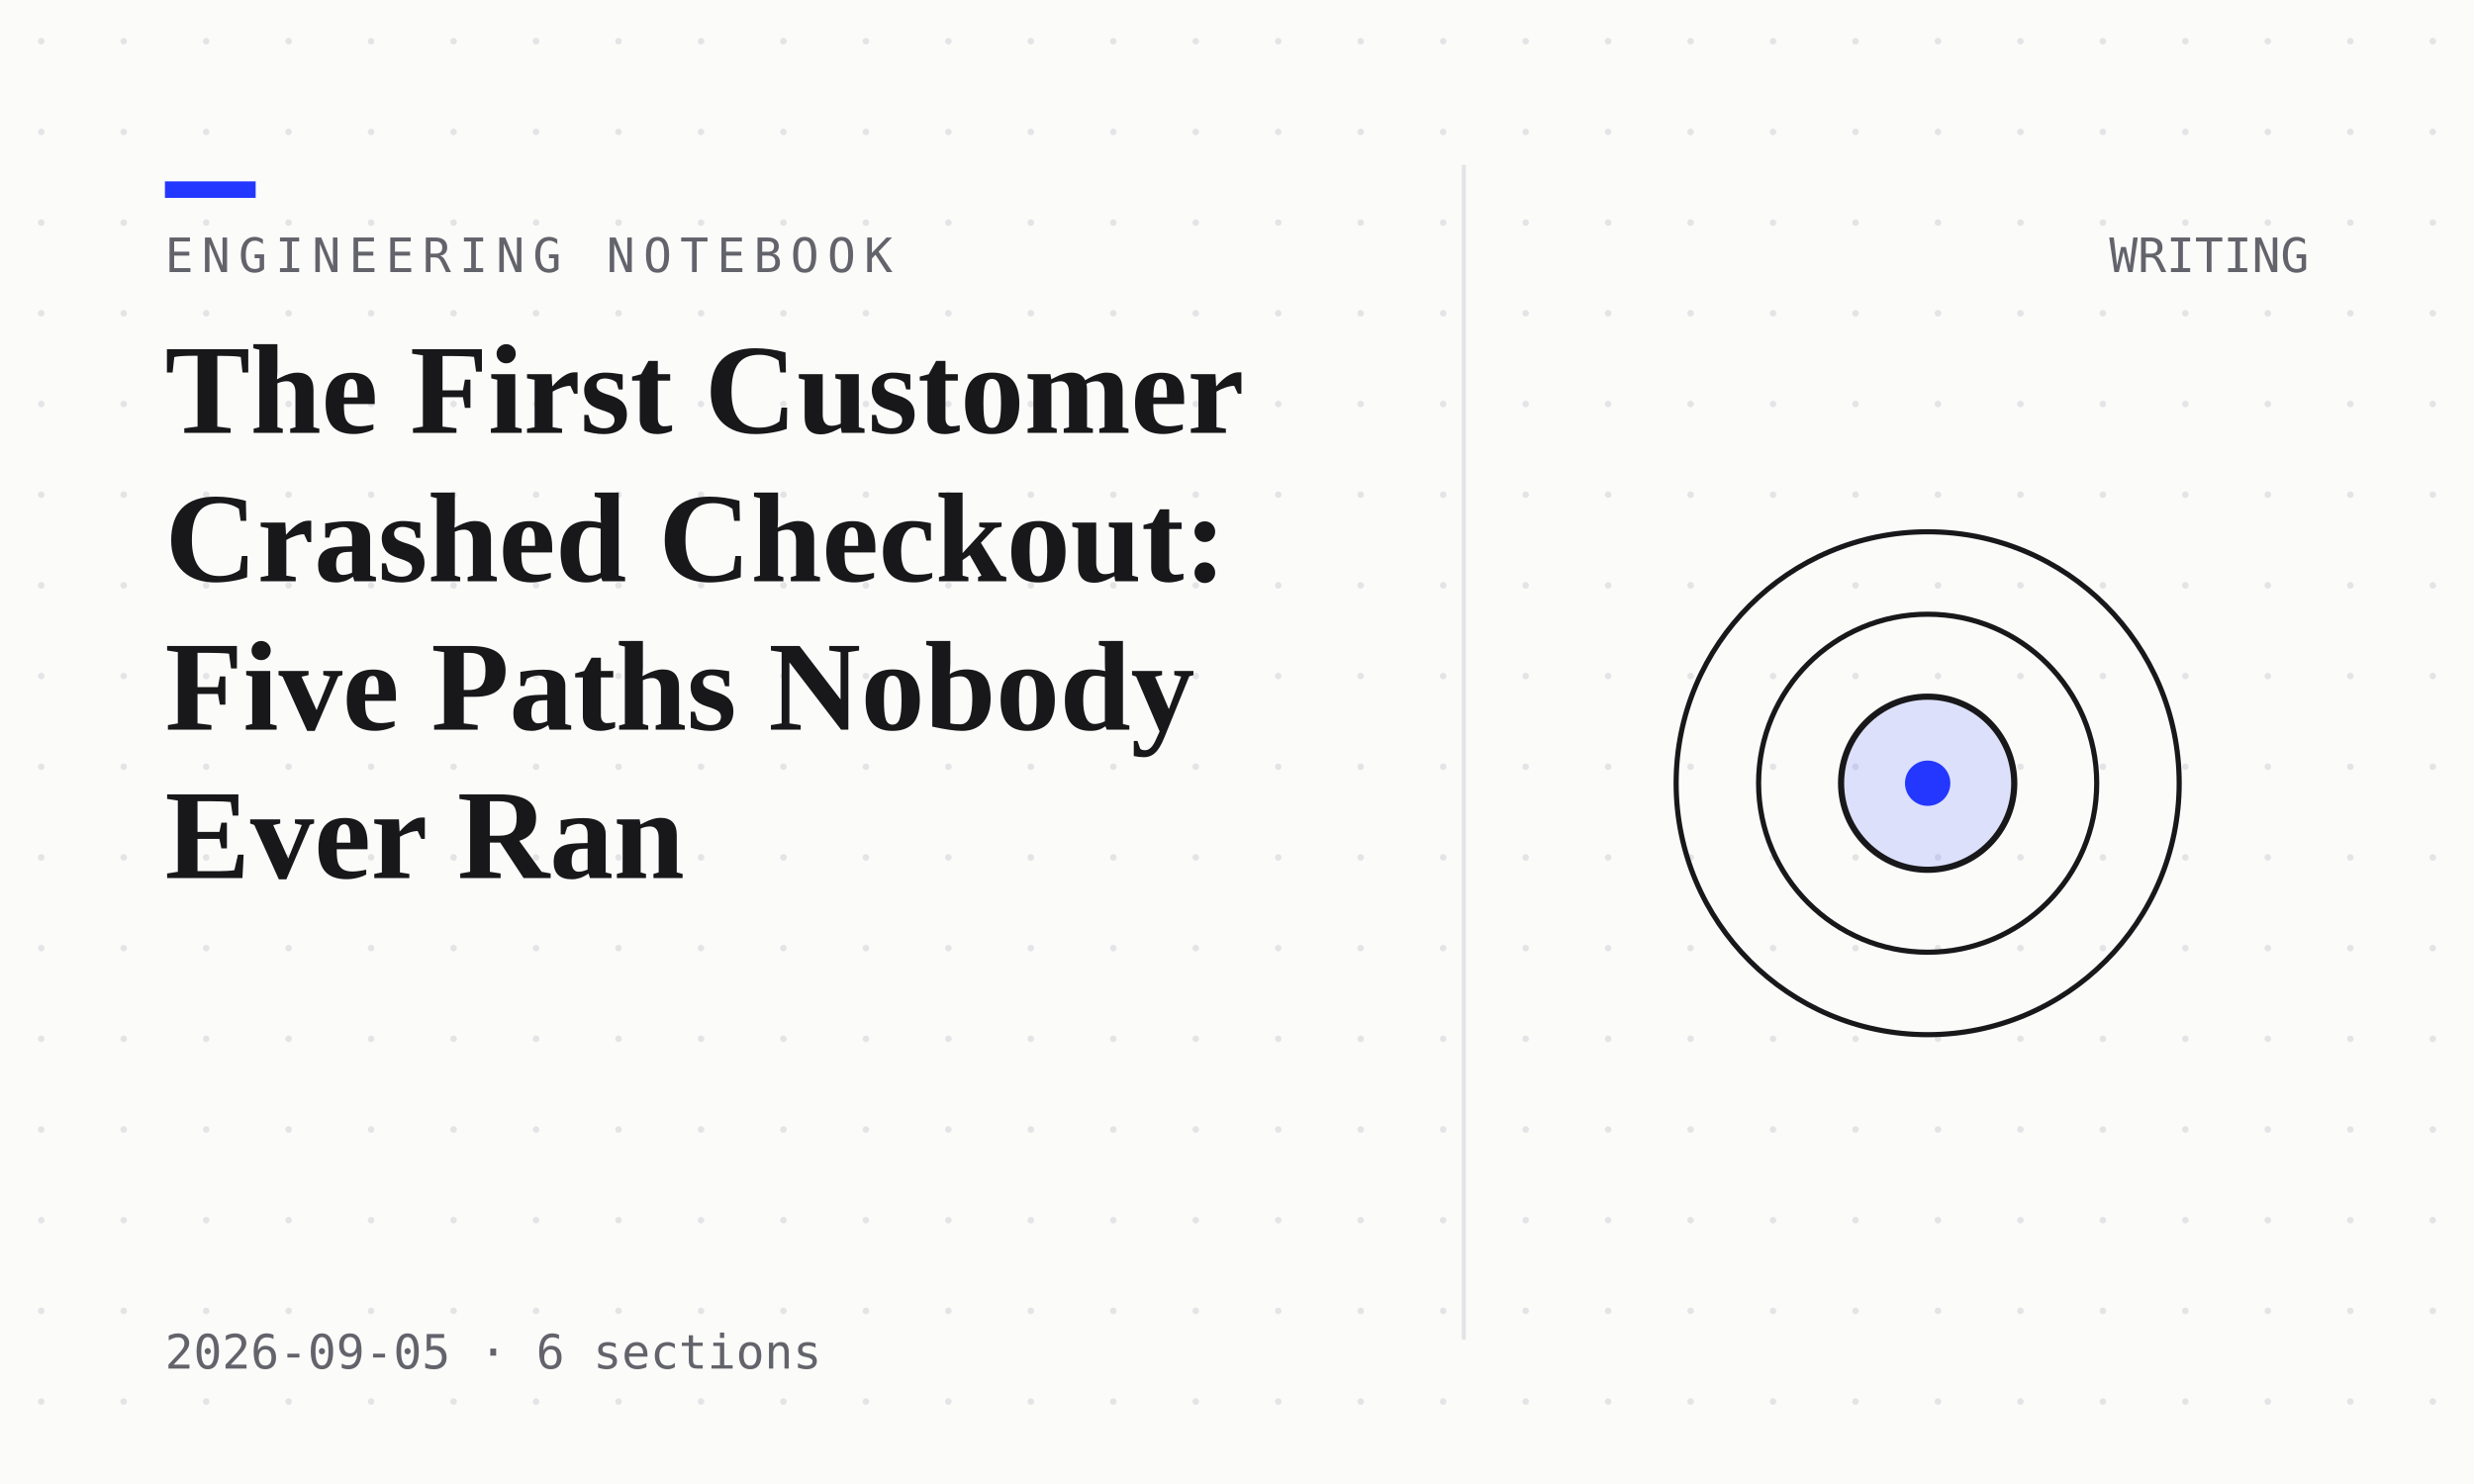
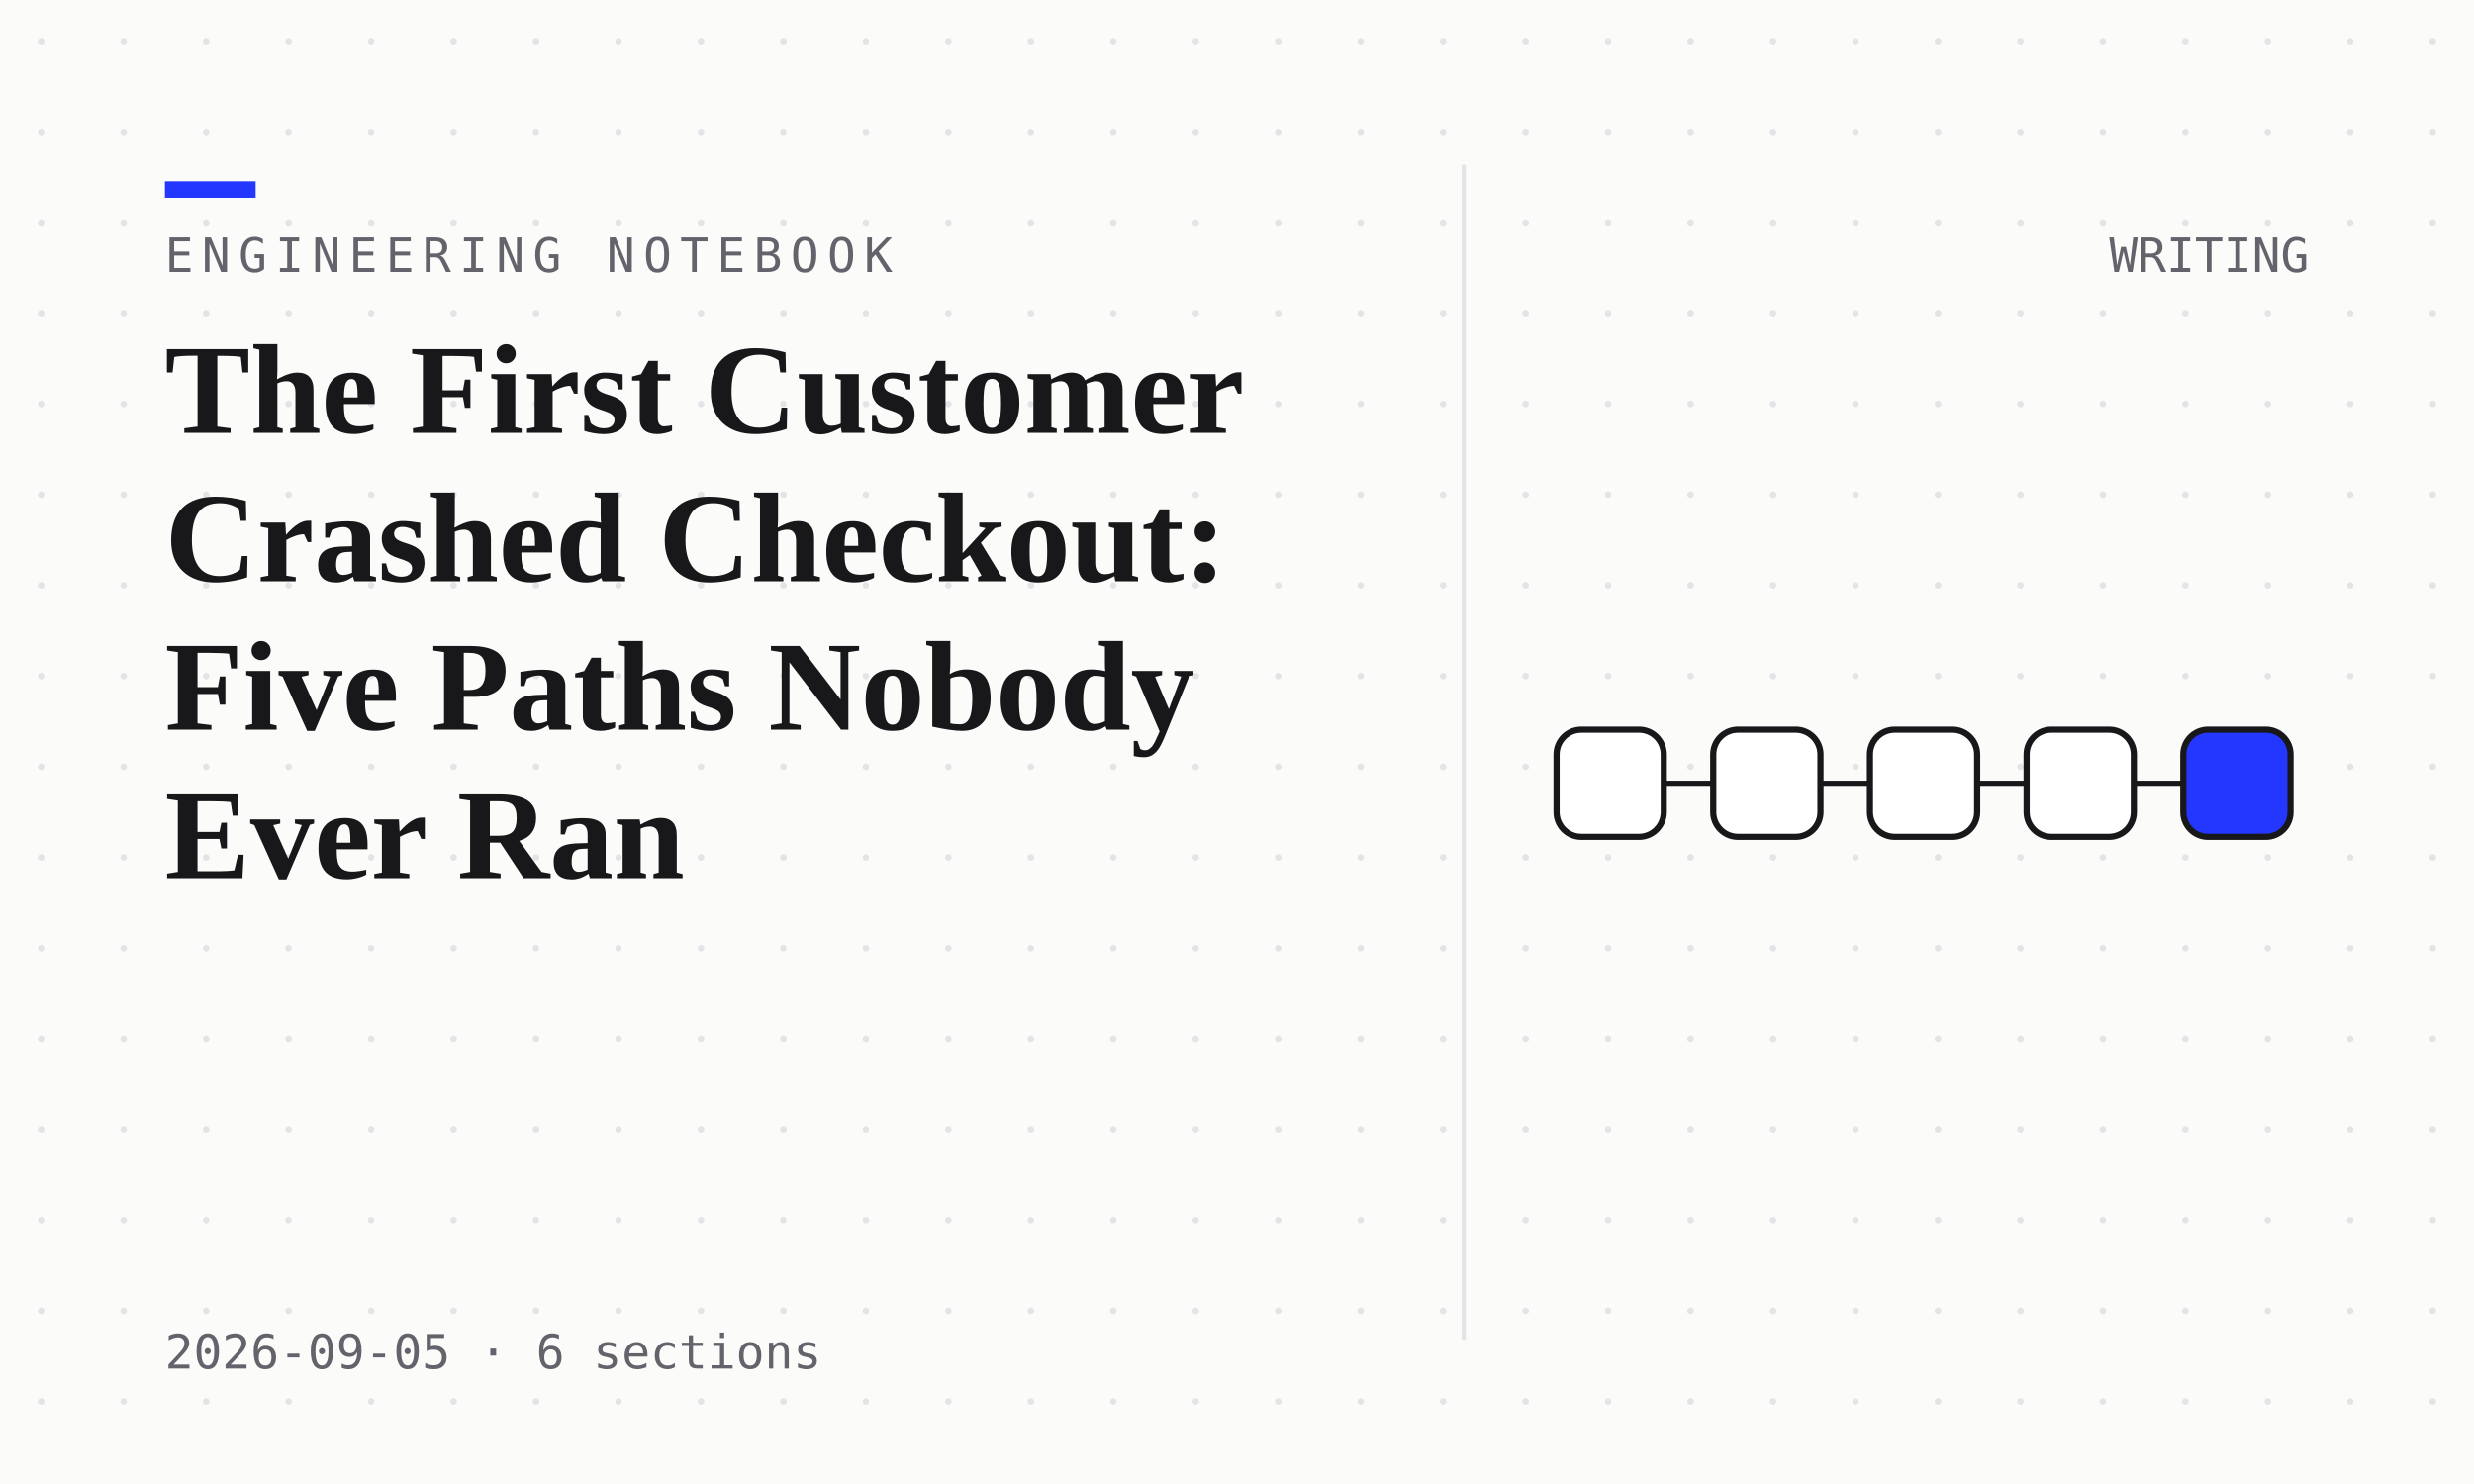
<svg xmlns="http://www.w3.org/2000/svg" width="1200" height="720" viewBox="0 0 1200 720" role="img" aria-label="The First Customer Crashed Checkout: Five Paths Nobody Ever Ran">
  <rect width="1200" height="720" fill="#fbfbfa" />
  <g fill="#e4e4e7">
    <circle cx="20" cy="20" r="1.6" />
    <circle cx="60" cy="20" r="1.6" />
    <circle cx="100" cy="20" r="1.6" />
    <circle cx="140" cy="20" r="1.6" />
    <circle cx="180" cy="20" r="1.6" />
    <circle cx="220" cy="20" r="1.6" />
    <circle cx="260" cy="20" r="1.6" />
    <circle cx="300" cy="20" r="1.6" />
    <circle cx="340" cy="20" r="1.6" />
    <circle cx="380" cy="20" r="1.6" />
    <circle cx="420" cy="20" r="1.6" />
    <circle cx="460" cy="20" r="1.6" />
    <circle cx="500" cy="20" r="1.6" />
    <circle cx="540" cy="20" r="1.6" />
    <circle cx="580" cy="20" r="1.6" />
    <circle cx="620" cy="20" r="1.6" />
    <circle cx="660" cy="20" r="1.6" />
    <circle cx="700" cy="20" r="1.6" />
    <circle cx="740" cy="20" r="1.6" />
    <circle cx="780" cy="20" r="1.6" />
    <circle cx="820" cy="20" r="1.6" />
    <circle cx="860" cy="20" r="1.6" />
    <circle cx="900" cy="20" r="1.6" />
    <circle cx="940" cy="20" r="1.6" />
    <circle cx="980" cy="20" r="1.6" />
    <circle cx="1020" cy="20" r="1.6" />
    <circle cx="1060" cy="20" r="1.6" />
    <circle cx="1100" cy="20" r="1.6" />
    <circle cx="1140" cy="20" r="1.6" />
    <circle cx="1180" cy="20" r="1.6" />
    <circle cx="20" cy="64" r="1.6" />
    <circle cx="60" cy="64" r="1.6" />
    <circle cx="100" cy="64" r="1.6" />
    <circle cx="140" cy="64" r="1.6" />
    <circle cx="180" cy="64" r="1.6" />
    <circle cx="220" cy="64" r="1.6" />
    <circle cx="260" cy="64" r="1.6" />
    <circle cx="300" cy="64" r="1.6" />
    <circle cx="340" cy="64" r="1.6" />
    <circle cx="380" cy="64" r="1.6" />
    <circle cx="420" cy="64" r="1.6" />
    <circle cx="460" cy="64" r="1.6" />
    <circle cx="500" cy="64" r="1.6" />
    <circle cx="540" cy="64" r="1.6" />
    <circle cx="580" cy="64" r="1.6" />
    <circle cx="620" cy="64" r="1.6" />
    <circle cx="660" cy="64" r="1.6" />
    <circle cx="700" cy="64" r="1.6" />
    <circle cx="740" cy="64" r="1.6" />
    <circle cx="780" cy="64" r="1.6" />
    <circle cx="820" cy="64" r="1.6" />
    <circle cx="860" cy="64" r="1.6" />
    <circle cx="900" cy="64" r="1.6" />
    <circle cx="940" cy="64" r="1.6" />
    <circle cx="980" cy="64" r="1.6" />
    <circle cx="1020" cy="64" r="1.6" />
    <circle cx="1060" cy="64" r="1.6" />
    <circle cx="1100" cy="64" r="1.6" />
    <circle cx="1140" cy="64" r="1.6" />
    <circle cx="1180" cy="64" r="1.6" />
    <circle cx="20" cy="108" r="1.6" />
    <circle cx="60" cy="108" r="1.6" />
    <circle cx="100" cy="108" r="1.6" />
    <circle cx="140" cy="108" r="1.6" />
    <circle cx="180" cy="108" r="1.6" />
    <circle cx="220" cy="108" r="1.6" />
    <circle cx="260" cy="108" r="1.6" />
    <circle cx="300" cy="108" r="1.6" />
    <circle cx="340" cy="108" r="1.6" />
    <circle cx="380" cy="108" r="1.6" />
    <circle cx="420" cy="108" r="1.6" />
    <circle cx="460" cy="108" r="1.6" />
    <circle cx="500" cy="108" r="1.6" />
    <circle cx="540" cy="108" r="1.6" />
    <circle cx="580" cy="108" r="1.6" />
    <circle cx="620" cy="108" r="1.6" />
    <circle cx="660" cy="108" r="1.6" />
    <circle cx="700" cy="108" r="1.6" />
    <circle cx="740" cy="108" r="1.6" />
    <circle cx="780" cy="108" r="1.6" />
    <circle cx="820" cy="108" r="1.6" />
    <circle cx="860" cy="108" r="1.6" />
    <circle cx="900" cy="108" r="1.6" />
    <circle cx="940" cy="108" r="1.6" />
    <circle cx="980" cy="108" r="1.6" />
    <circle cx="1020" cy="108" r="1.6" />
    <circle cx="1060" cy="108" r="1.6" />
    <circle cx="1100" cy="108" r="1.6" />
    <circle cx="1140" cy="108" r="1.6" />
    <circle cx="1180" cy="108" r="1.6" />
    <circle cx="20" cy="152" r="1.6" />
    <circle cx="60" cy="152" r="1.6" />
    <circle cx="100" cy="152" r="1.6" />
    <circle cx="140" cy="152" r="1.6" />
    <circle cx="180" cy="152" r="1.6" />
    <circle cx="220" cy="152" r="1.6" />
    <circle cx="260" cy="152" r="1.6" />
    <circle cx="300" cy="152" r="1.6" />
    <circle cx="340" cy="152" r="1.6" />
    <circle cx="380" cy="152" r="1.6" />
    <circle cx="420" cy="152" r="1.6" />
    <circle cx="460" cy="152" r="1.6" />
    <circle cx="500" cy="152" r="1.6" />
    <circle cx="540" cy="152" r="1.6" />
    <circle cx="580" cy="152" r="1.6" />
    <circle cx="620" cy="152" r="1.6" />
    <circle cx="660" cy="152" r="1.6" />
    <circle cx="700" cy="152" r="1.6" />
    <circle cx="740" cy="152" r="1.6" />
    <circle cx="780" cy="152" r="1.6" />
    <circle cx="820" cy="152" r="1.6" />
    <circle cx="860" cy="152" r="1.6" />
    <circle cx="900" cy="152" r="1.6" />
    <circle cx="940" cy="152" r="1.6" />
    <circle cx="980" cy="152" r="1.6" />
    <circle cx="1020" cy="152" r="1.6" />
    <circle cx="1060" cy="152" r="1.6" />
    <circle cx="1100" cy="152" r="1.6" />
    <circle cx="1140" cy="152" r="1.6" />
    <circle cx="1180" cy="152" r="1.6" />
    <circle cx="20" cy="196" r="1.6" />
    <circle cx="60" cy="196" r="1.6" />
    <circle cx="100" cy="196" r="1.6" />
    <circle cx="140" cy="196" r="1.6" />
    <circle cx="180" cy="196" r="1.6" />
    <circle cx="220" cy="196" r="1.6" />
    <circle cx="260" cy="196" r="1.6" />
    <circle cx="300" cy="196" r="1.6" />
    <circle cx="340" cy="196" r="1.6" />
    <circle cx="380" cy="196" r="1.6" />
    <circle cx="420" cy="196" r="1.6" />
    <circle cx="460" cy="196" r="1.6" />
    <circle cx="500" cy="196" r="1.6" />
    <circle cx="540" cy="196" r="1.6" />
    <circle cx="580" cy="196" r="1.6" />
    <circle cx="620" cy="196" r="1.6" />
    <circle cx="660" cy="196" r="1.6" />
    <circle cx="700" cy="196" r="1.6" />
    <circle cx="740" cy="196" r="1.6" />
    <circle cx="780" cy="196" r="1.6" />
    <circle cx="820" cy="196" r="1.6" />
    <circle cx="860" cy="196" r="1.6" />
    <circle cx="900" cy="196" r="1.6" />
    <circle cx="940" cy="196" r="1.6" />
    <circle cx="980" cy="196" r="1.6" />
    <circle cx="1020" cy="196" r="1.6" />
    <circle cx="1060" cy="196" r="1.6" />
    <circle cx="1100" cy="196" r="1.6" />
    <circle cx="1140" cy="196" r="1.6" />
    <circle cx="1180" cy="196" r="1.6" />
    <circle cx="20" cy="240" r="1.6" />
    <circle cx="60" cy="240" r="1.6" />
    <circle cx="100" cy="240" r="1.6" />
    <circle cx="140" cy="240" r="1.6" />
    <circle cx="180" cy="240" r="1.6" />
    <circle cx="220" cy="240" r="1.6" />
    <circle cx="260" cy="240" r="1.6" />
    <circle cx="300" cy="240" r="1.6" />
    <circle cx="340" cy="240" r="1.6" />
    <circle cx="380" cy="240" r="1.6" />
    <circle cx="420" cy="240" r="1.6" />
    <circle cx="460" cy="240" r="1.6" />
    <circle cx="500" cy="240" r="1.6" />
    <circle cx="540" cy="240" r="1.6" />
    <circle cx="580" cy="240" r="1.6" />
    <circle cx="620" cy="240" r="1.6" />
    <circle cx="660" cy="240" r="1.6" />
    <circle cx="700" cy="240" r="1.6" />
    <circle cx="740" cy="240" r="1.6" />
    <circle cx="780" cy="240" r="1.6" />
    <circle cx="820" cy="240" r="1.6" />
    <circle cx="860" cy="240" r="1.6" />
    <circle cx="900" cy="240" r="1.6" />
    <circle cx="940" cy="240" r="1.6" />
    <circle cx="980" cy="240" r="1.6" />
    <circle cx="1020" cy="240" r="1.6" />
    <circle cx="1060" cy="240" r="1.6" />
    <circle cx="1100" cy="240" r="1.6" />
    <circle cx="1140" cy="240" r="1.6" />
    <circle cx="1180" cy="240" r="1.6" />
    <circle cx="20" cy="284" r="1.6" />
    <circle cx="60" cy="284" r="1.6" />
    <circle cx="100" cy="284" r="1.6" />
    <circle cx="140" cy="284" r="1.6" />
    <circle cx="180" cy="284" r="1.6" />
    <circle cx="220" cy="284" r="1.6" />
    <circle cx="260" cy="284" r="1.6" />
    <circle cx="300" cy="284" r="1.6" />
    <circle cx="340" cy="284" r="1.6" />
    <circle cx="380" cy="284" r="1.6" />
    <circle cx="420" cy="284" r="1.6" />
    <circle cx="460" cy="284" r="1.6" />
    <circle cx="500" cy="284" r="1.6" />
    <circle cx="540" cy="284" r="1.6" />
    <circle cx="580" cy="284" r="1.6" />
    <circle cx="620" cy="284" r="1.6" />
    <circle cx="660" cy="284" r="1.6" />
    <circle cx="700" cy="284" r="1.6" />
    <circle cx="740" cy="284" r="1.6" />
    <circle cx="780" cy="284" r="1.6" />
    <circle cx="820" cy="284" r="1.6" />
    <circle cx="860" cy="284" r="1.6" />
    <circle cx="900" cy="284" r="1.6" />
    <circle cx="940" cy="284" r="1.6" />
    <circle cx="980" cy="284" r="1.6" />
    <circle cx="1020" cy="284" r="1.6" />
    <circle cx="1060" cy="284" r="1.6" />
    <circle cx="1100" cy="284" r="1.6" />
    <circle cx="1140" cy="284" r="1.6" />
    <circle cx="1180" cy="284" r="1.6" />
    <circle cx="20" cy="328" r="1.6" />
    <circle cx="60" cy="328" r="1.6" />
    <circle cx="100" cy="328" r="1.6" />
    <circle cx="140" cy="328" r="1.6" />
    <circle cx="180" cy="328" r="1.6" />
    <circle cx="220" cy="328" r="1.6" />
    <circle cx="260" cy="328" r="1.6" />
    <circle cx="300" cy="328" r="1.6" />
    <circle cx="340" cy="328" r="1.6" />
    <circle cx="380" cy="328" r="1.6" />
    <circle cx="420" cy="328" r="1.6" />
    <circle cx="460" cy="328" r="1.6" />
    <circle cx="500" cy="328" r="1.6" />
    <circle cx="540" cy="328" r="1.6" />
    <circle cx="580" cy="328" r="1.6" />
    <circle cx="620" cy="328" r="1.6" />
    <circle cx="660" cy="328" r="1.6" />
    <circle cx="700" cy="328" r="1.6" />
    <circle cx="740" cy="328" r="1.6" />
    <circle cx="780" cy="328" r="1.6" />
    <circle cx="820" cy="328" r="1.6" />
    <circle cx="860" cy="328" r="1.6" />
    <circle cx="900" cy="328" r="1.6" />
    <circle cx="940" cy="328" r="1.6" />
    <circle cx="980" cy="328" r="1.6" />
    <circle cx="1020" cy="328" r="1.6" />
    <circle cx="1060" cy="328" r="1.6" />
    <circle cx="1100" cy="328" r="1.6" />
    <circle cx="1140" cy="328" r="1.6" />
    <circle cx="1180" cy="328" r="1.6" />
    <circle cx="20" cy="372" r="1.6" />
    <circle cx="60" cy="372" r="1.6" />
    <circle cx="100" cy="372" r="1.6" />
    <circle cx="140" cy="372" r="1.6" />
    <circle cx="180" cy="372" r="1.6" />
    <circle cx="220" cy="372" r="1.6" />
    <circle cx="260" cy="372" r="1.6" />
    <circle cx="300" cy="372" r="1.6" />
    <circle cx="340" cy="372" r="1.6" />
    <circle cx="380" cy="372" r="1.6" />
    <circle cx="420" cy="372" r="1.6" />
    <circle cx="460" cy="372" r="1.6" />
    <circle cx="500" cy="372" r="1.6" />
    <circle cx="540" cy="372" r="1.6" />
    <circle cx="580" cy="372" r="1.6" />
    <circle cx="620" cy="372" r="1.6" />
    <circle cx="660" cy="372" r="1.6" />
    <circle cx="700" cy="372" r="1.6" />
    <circle cx="740" cy="372" r="1.6" />
    <circle cx="780" cy="372" r="1.6" />
    <circle cx="820" cy="372" r="1.6" />
    <circle cx="860" cy="372" r="1.6" />
    <circle cx="900" cy="372" r="1.6" />
    <circle cx="940" cy="372" r="1.6" />
    <circle cx="980" cy="372" r="1.6" />
    <circle cx="1020" cy="372" r="1.6" />
    <circle cx="1060" cy="372" r="1.6" />
    <circle cx="1100" cy="372" r="1.6" />
    <circle cx="1140" cy="372" r="1.6" />
    <circle cx="1180" cy="372" r="1.6" />
    <circle cx="20" cy="416" r="1.6" />
    <circle cx="60" cy="416" r="1.6" />
    <circle cx="100" cy="416" r="1.6" />
    <circle cx="140" cy="416" r="1.6" />
    <circle cx="180" cy="416" r="1.6" />
    <circle cx="220" cy="416" r="1.6" />
    <circle cx="260" cy="416" r="1.6" />
    <circle cx="300" cy="416" r="1.6" />
    <circle cx="340" cy="416" r="1.6" />
    <circle cx="380" cy="416" r="1.6" />
    <circle cx="420" cy="416" r="1.6" />
    <circle cx="460" cy="416" r="1.6" />
    <circle cx="500" cy="416" r="1.6" />
    <circle cx="540" cy="416" r="1.6" />
    <circle cx="580" cy="416" r="1.6" />
    <circle cx="620" cy="416" r="1.6" />
    <circle cx="660" cy="416" r="1.6" />
    <circle cx="700" cy="416" r="1.6" />
    <circle cx="740" cy="416" r="1.6" />
    <circle cx="780" cy="416" r="1.6" />
    <circle cx="820" cy="416" r="1.6" />
    <circle cx="860" cy="416" r="1.6" />
    <circle cx="900" cy="416" r="1.6" />
    <circle cx="940" cy="416" r="1.6" />
    <circle cx="980" cy="416" r="1.6" />
    <circle cx="1020" cy="416" r="1.6" />
    <circle cx="1060" cy="416" r="1.6" />
    <circle cx="1100" cy="416" r="1.6" />
    <circle cx="1140" cy="416" r="1.6" />
    <circle cx="1180" cy="416" r="1.6" />
    <circle cx="20" cy="460" r="1.6" />
    <circle cx="60" cy="460" r="1.6" />
    <circle cx="100" cy="460" r="1.6" />
    <circle cx="140" cy="460" r="1.6" />
    <circle cx="180" cy="460" r="1.6" />
    <circle cx="220" cy="460" r="1.6" />
    <circle cx="260" cy="460" r="1.6" />
    <circle cx="300" cy="460" r="1.6" />
    <circle cx="340" cy="460" r="1.6" />
    <circle cx="380" cy="460" r="1.6" />
    <circle cx="420" cy="460" r="1.6" />
    <circle cx="460" cy="460" r="1.6" />
    <circle cx="500" cy="460" r="1.6" />
    <circle cx="540" cy="460" r="1.6" />
    <circle cx="580" cy="460" r="1.6" />
    <circle cx="620" cy="460" r="1.6" />
    <circle cx="660" cy="460" r="1.6" />
    <circle cx="700" cy="460" r="1.6" />
    <circle cx="740" cy="460" r="1.6" />
    <circle cx="780" cy="460" r="1.6" />
    <circle cx="820" cy="460" r="1.6" />
    <circle cx="860" cy="460" r="1.6" />
    <circle cx="900" cy="460" r="1.6" />
    <circle cx="940" cy="460" r="1.6" />
    <circle cx="980" cy="460" r="1.6" />
    <circle cx="1020" cy="460" r="1.6" />
    <circle cx="1060" cy="460" r="1.6" />
    <circle cx="1100" cy="460" r="1.6" />
    <circle cx="1140" cy="460" r="1.6" />
    <circle cx="1180" cy="460" r="1.6" />
    <circle cx="20" cy="504" r="1.6" />
    <circle cx="60" cy="504" r="1.6" />
    <circle cx="100" cy="504" r="1.6" />
    <circle cx="140" cy="504" r="1.6" />
    <circle cx="180" cy="504" r="1.6" />
    <circle cx="220" cy="504" r="1.6" />
    <circle cx="260" cy="504" r="1.6" />
    <circle cx="300" cy="504" r="1.6" />
    <circle cx="340" cy="504" r="1.6" />
    <circle cx="380" cy="504" r="1.6" />
    <circle cx="420" cy="504" r="1.6" />
    <circle cx="460" cy="504" r="1.6" />
    <circle cx="500" cy="504" r="1.6" />
    <circle cx="540" cy="504" r="1.6" />
    <circle cx="580" cy="504" r="1.6" />
    <circle cx="620" cy="504" r="1.6" />
    <circle cx="660" cy="504" r="1.6" />
    <circle cx="700" cy="504" r="1.6" />
    <circle cx="740" cy="504" r="1.6" />
    <circle cx="780" cy="504" r="1.6" />
    <circle cx="820" cy="504" r="1.6" />
    <circle cx="860" cy="504" r="1.6" />
    <circle cx="900" cy="504" r="1.6" />
    <circle cx="940" cy="504" r="1.6" />
    <circle cx="980" cy="504" r="1.6" />
    <circle cx="1020" cy="504" r="1.6" />
    <circle cx="1060" cy="504" r="1.6" />
    <circle cx="1100" cy="504" r="1.6" />
    <circle cx="1140" cy="504" r="1.6" />
    <circle cx="1180" cy="504" r="1.6" />
    <circle cx="20" cy="548" r="1.6" />
    <circle cx="60" cy="548" r="1.6" />
    <circle cx="100" cy="548" r="1.6" />
    <circle cx="140" cy="548" r="1.6" />
    <circle cx="180" cy="548" r="1.6" />
    <circle cx="220" cy="548" r="1.6" />
    <circle cx="260" cy="548" r="1.6" />
    <circle cx="300" cy="548" r="1.6" />
    <circle cx="340" cy="548" r="1.6" />
    <circle cx="380" cy="548" r="1.6" />
    <circle cx="420" cy="548" r="1.6" />
    <circle cx="460" cy="548" r="1.6" />
    <circle cx="500" cy="548" r="1.6" />
    <circle cx="540" cy="548" r="1.6" />
    <circle cx="580" cy="548" r="1.6" />
    <circle cx="620" cy="548" r="1.6" />
    <circle cx="660" cy="548" r="1.6" />
    <circle cx="700" cy="548" r="1.6" />
    <circle cx="740" cy="548" r="1.6" />
    <circle cx="780" cy="548" r="1.6" />
    <circle cx="820" cy="548" r="1.6" />
    <circle cx="860" cy="548" r="1.6" />
    <circle cx="900" cy="548" r="1.6" />
    <circle cx="940" cy="548" r="1.6" />
    <circle cx="980" cy="548" r="1.6" />
    <circle cx="1020" cy="548" r="1.6" />
    <circle cx="1060" cy="548" r="1.6" />
    <circle cx="1100" cy="548" r="1.6" />
    <circle cx="1140" cy="548" r="1.6" />
    <circle cx="1180" cy="548" r="1.6" />
    <circle cx="20" cy="592" r="1.6" />
    <circle cx="60" cy="592" r="1.6" />
    <circle cx="100" cy="592" r="1.6" />
    <circle cx="140" cy="592" r="1.6" />
    <circle cx="180" cy="592" r="1.6" />
    <circle cx="220" cy="592" r="1.6" />
    <circle cx="260" cy="592" r="1.6" />
    <circle cx="300" cy="592" r="1.6" />
    <circle cx="340" cy="592" r="1.6" />
    <circle cx="380" cy="592" r="1.6" />
    <circle cx="420" cy="592" r="1.6" />
    <circle cx="460" cy="592" r="1.6" />
    <circle cx="500" cy="592" r="1.6" />
    <circle cx="540" cy="592" r="1.6" />
    <circle cx="580" cy="592" r="1.6" />
    <circle cx="620" cy="592" r="1.6" />
    <circle cx="660" cy="592" r="1.6" />
    <circle cx="700" cy="592" r="1.6" />
    <circle cx="740" cy="592" r="1.6" />
    <circle cx="780" cy="592" r="1.6" />
    <circle cx="820" cy="592" r="1.6" />
    <circle cx="860" cy="592" r="1.6" />
    <circle cx="900" cy="592" r="1.6" />
    <circle cx="940" cy="592" r="1.6" />
    <circle cx="980" cy="592" r="1.6" />
    <circle cx="1020" cy="592" r="1.6" />
    <circle cx="1060" cy="592" r="1.6" />
    <circle cx="1100" cy="592" r="1.6" />
    <circle cx="1140" cy="592" r="1.6" />
    <circle cx="1180" cy="592" r="1.6" />
    <circle cx="20" cy="636" r="1.6" />
    <circle cx="60" cy="636" r="1.6" />
    <circle cx="100" cy="636" r="1.6" />
    <circle cx="140" cy="636" r="1.6" />
    <circle cx="180" cy="636" r="1.6" />
    <circle cx="220" cy="636" r="1.6" />
    <circle cx="260" cy="636" r="1.6" />
    <circle cx="300" cy="636" r="1.6" />
    <circle cx="340" cy="636" r="1.6" />
    <circle cx="380" cy="636" r="1.6" />
    <circle cx="420" cy="636" r="1.6" />
    <circle cx="460" cy="636" r="1.6" />
    <circle cx="500" cy="636" r="1.6" />
    <circle cx="540" cy="636" r="1.6" />
    <circle cx="580" cy="636" r="1.6" />
    <circle cx="620" cy="636" r="1.6" />
    <circle cx="660" cy="636" r="1.6" />
    <circle cx="700" cy="636" r="1.6" />
    <circle cx="740" cy="636" r="1.6" />
    <circle cx="780" cy="636" r="1.6" />
    <circle cx="820" cy="636" r="1.6" />
    <circle cx="860" cy="636" r="1.6" />
    <circle cx="900" cy="636" r="1.6" />
    <circle cx="940" cy="636" r="1.6" />
    <circle cx="980" cy="636" r="1.6" />
    <circle cx="1020" cy="636" r="1.6" />
    <circle cx="1060" cy="636" r="1.6" />
    <circle cx="1100" cy="636" r="1.6" />
    <circle cx="1140" cy="636" r="1.6" />
    <circle cx="1180" cy="636" r="1.6" />
    <circle cx="20" cy="680" r="1.6" />
    <circle cx="60" cy="680" r="1.6" />
    <circle cx="100" cy="680" r="1.6" />
    <circle cx="140" cy="680" r="1.6" />
    <circle cx="180" cy="680" r="1.6" />
    <circle cx="220" cy="680" r="1.6" />
    <circle cx="260" cy="680" r="1.6" />
    <circle cx="300" cy="680" r="1.6" />
    <circle cx="340" cy="680" r="1.6" />
    <circle cx="380" cy="680" r="1.6" />
    <circle cx="420" cy="680" r="1.6" />
    <circle cx="460" cy="680" r="1.6" />
    <circle cx="500" cy="680" r="1.6" />
    <circle cx="540" cy="680" r="1.6" />
    <circle cx="580" cy="680" r="1.6" />
    <circle cx="620" cy="680" r="1.6" />
    <circle cx="660" cy="680" r="1.6" />
    <circle cx="700" cy="680" r="1.6" />
    <circle cx="740" cy="680" r="1.6" />
    <circle cx="780" cy="680" r="1.6" />
    <circle cx="820" cy="680" r="1.6" />
    <circle cx="860" cy="680" r="1.6" />
    <circle cx="900" cy="680" r="1.6" />
    <circle cx="940" cy="680" r="1.6" />
    <circle cx="980" cy="680" r="1.6" />
    <circle cx="1020" cy="680" r="1.6" />
    <circle cx="1060" cy="680" r="1.6" />
    <circle cx="1100" cy="680" r="1.6" />
    <circle cx="1140" cy="680" r="1.6" />
    <circle cx="1180" cy="680" r="1.6" />
    <circle cx="20" cy="724" r="1.6" />
    <circle cx="60" cy="724" r="1.6" />
    <circle cx="100" cy="724" r="1.6" />
    <circle cx="140" cy="724" r="1.6" />
    <circle cx="180" cy="724" r="1.6" />
    <circle cx="220" cy="724" r="1.6" />
    <circle cx="260" cy="724" r="1.6" />
    <circle cx="300" cy="724" r="1.6" />
    <circle cx="340" cy="724" r="1.6" />
    <circle cx="380" cy="724" r="1.6" />
    <circle cx="420" cy="724" r="1.6" />
    <circle cx="460" cy="724" r="1.6" />
    <circle cx="500" cy="724" r="1.6" />
    <circle cx="540" cy="724" r="1.6" />
    <circle cx="580" cy="724" r="1.6" />
    <circle cx="620" cy="724" r="1.6" />
    <circle cx="660" cy="724" r="1.6" />
    <circle cx="700" cy="724" r="1.6" />
    <circle cx="740" cy="724" r="1.6" />
    <circle cx="780" cy="724" r="1.6" />
    <circle cx="820" cy="724" r="1.6" />
    <circle cx="860" cy="724" r="1.6" />
    <circle cx="900" cy="724" r="1.6" />
    <circle cx="940" cy="724" r="1.6" />
    <circle cx="980" cy="724" r="1.6" />
    <circle cx="1020" cy="724" r="1.6" />
    <circle cx="1060" cy="724" r="1.6" />
    <circle cx="1100" cy="724" r="1.6" />
    <circle cx="1140" cy="724" r="1.6" />
    <circle cx="1180" cy="724" r="1.6" />
  </g>
  <line x1="710" y1="80" x2="710" y2="650" stroke="#e4e4e7" stroke-width="2" />
  <rect x="80" y="88" width="44" height="8" fill="#2337ff" />
  <text x="80" y="132" font-family="ui-monospace, Menlo, Consolas, monospace" font-size="23" letter-spacing="4" fill="#63636b">ENGINEERING NOTEBOOK</text>
  <text x="1120" y="132" text-anchor="end" font-family="ui-monospace, Menlo, Consolas, monospace" font-size="23" fill="#63636b">WRITING</text>
  <text x="80" y="210" font-family="Georgia, 'Times New Roman', serif" font-size="62" font-weight="700" fill="#18181b">The First Customer</text>
  <text x="80" y="282" font-family="Georgia, 'Times New Roman', serif" font-size="62" font-weight="700" fill="#18181b">Crashed Checkout:</text>
  <text x="80" y="354" font-family="Georgia, 'Times New Roman', serif" font-size="62" font-weight="700" fill="#18181b">Five Paths Nobody</text>
  <text x="80" y="426" font-family="Georgia, 'Times New Roman', serif" font-size="62" font-weight="700" fill="#18181b">Ever Ran</text>
  <text x="80" y="664" font-family="ui-monospace, Menlo, Consolas, monospace" font-size="23" fill="#63636b">2026-09-05 · 6 sections</text>
-   <circle cx="935" cy="380" r="122" fill="none" stroke="#18181b" stroke-width="2.5" />
-   <circle cx="935" cy="380" r="82" fill="none" stroke="#18181b" stroke-width="2.5" />
-   <circle cx="935" cy="380" r="42" fill="#2337ff" fill-opacity="0.14" stroke="#18181b" stroke-width="3" />
-   <circle cx="935" cy="380" r="11" fill="#2337ff" />
+   <rect x="755" y="354" width="52" height="52" rx="12" fill="#fff" stroke="#18181b" stroke-width="3" />
+   <line x1="807" y1="380" x2="831" y2="380" stroke="#18181b" stroke-width="2.5" />
+   <rect x="831" y="354" width="52" height="52" rx="12" fill="#fff" stroke="#18181b" stroke-width="3" />
+   <line x1="883" y1="380" x2="907" y2="380" stroke="#18181b" stroke-width="2.5" />
+   <rect x="907" y="354" width="52" height="52" rx="12" fill="#fff" stroke="#18181b" stroke-width="3" />
+   <line x1="959" y1="380" x2="983" y2="380" stroke="#18181b" stroke-width="2.5" />
+   <rect x="983" y="354" width="52" height="52" rx="12" fill="#fff" stroke="#18181b" stroke-width="3" />
+   <line x1="1035" y1="380" x2="1059" y2="380" stroke="#18181b" stroke-width="2.5" />
+   <rect x="1059" y="354" width="52" height="52" rx="12" fill="#2337ff" stroke="#18181b" stroke-width="3" />
</svg>
